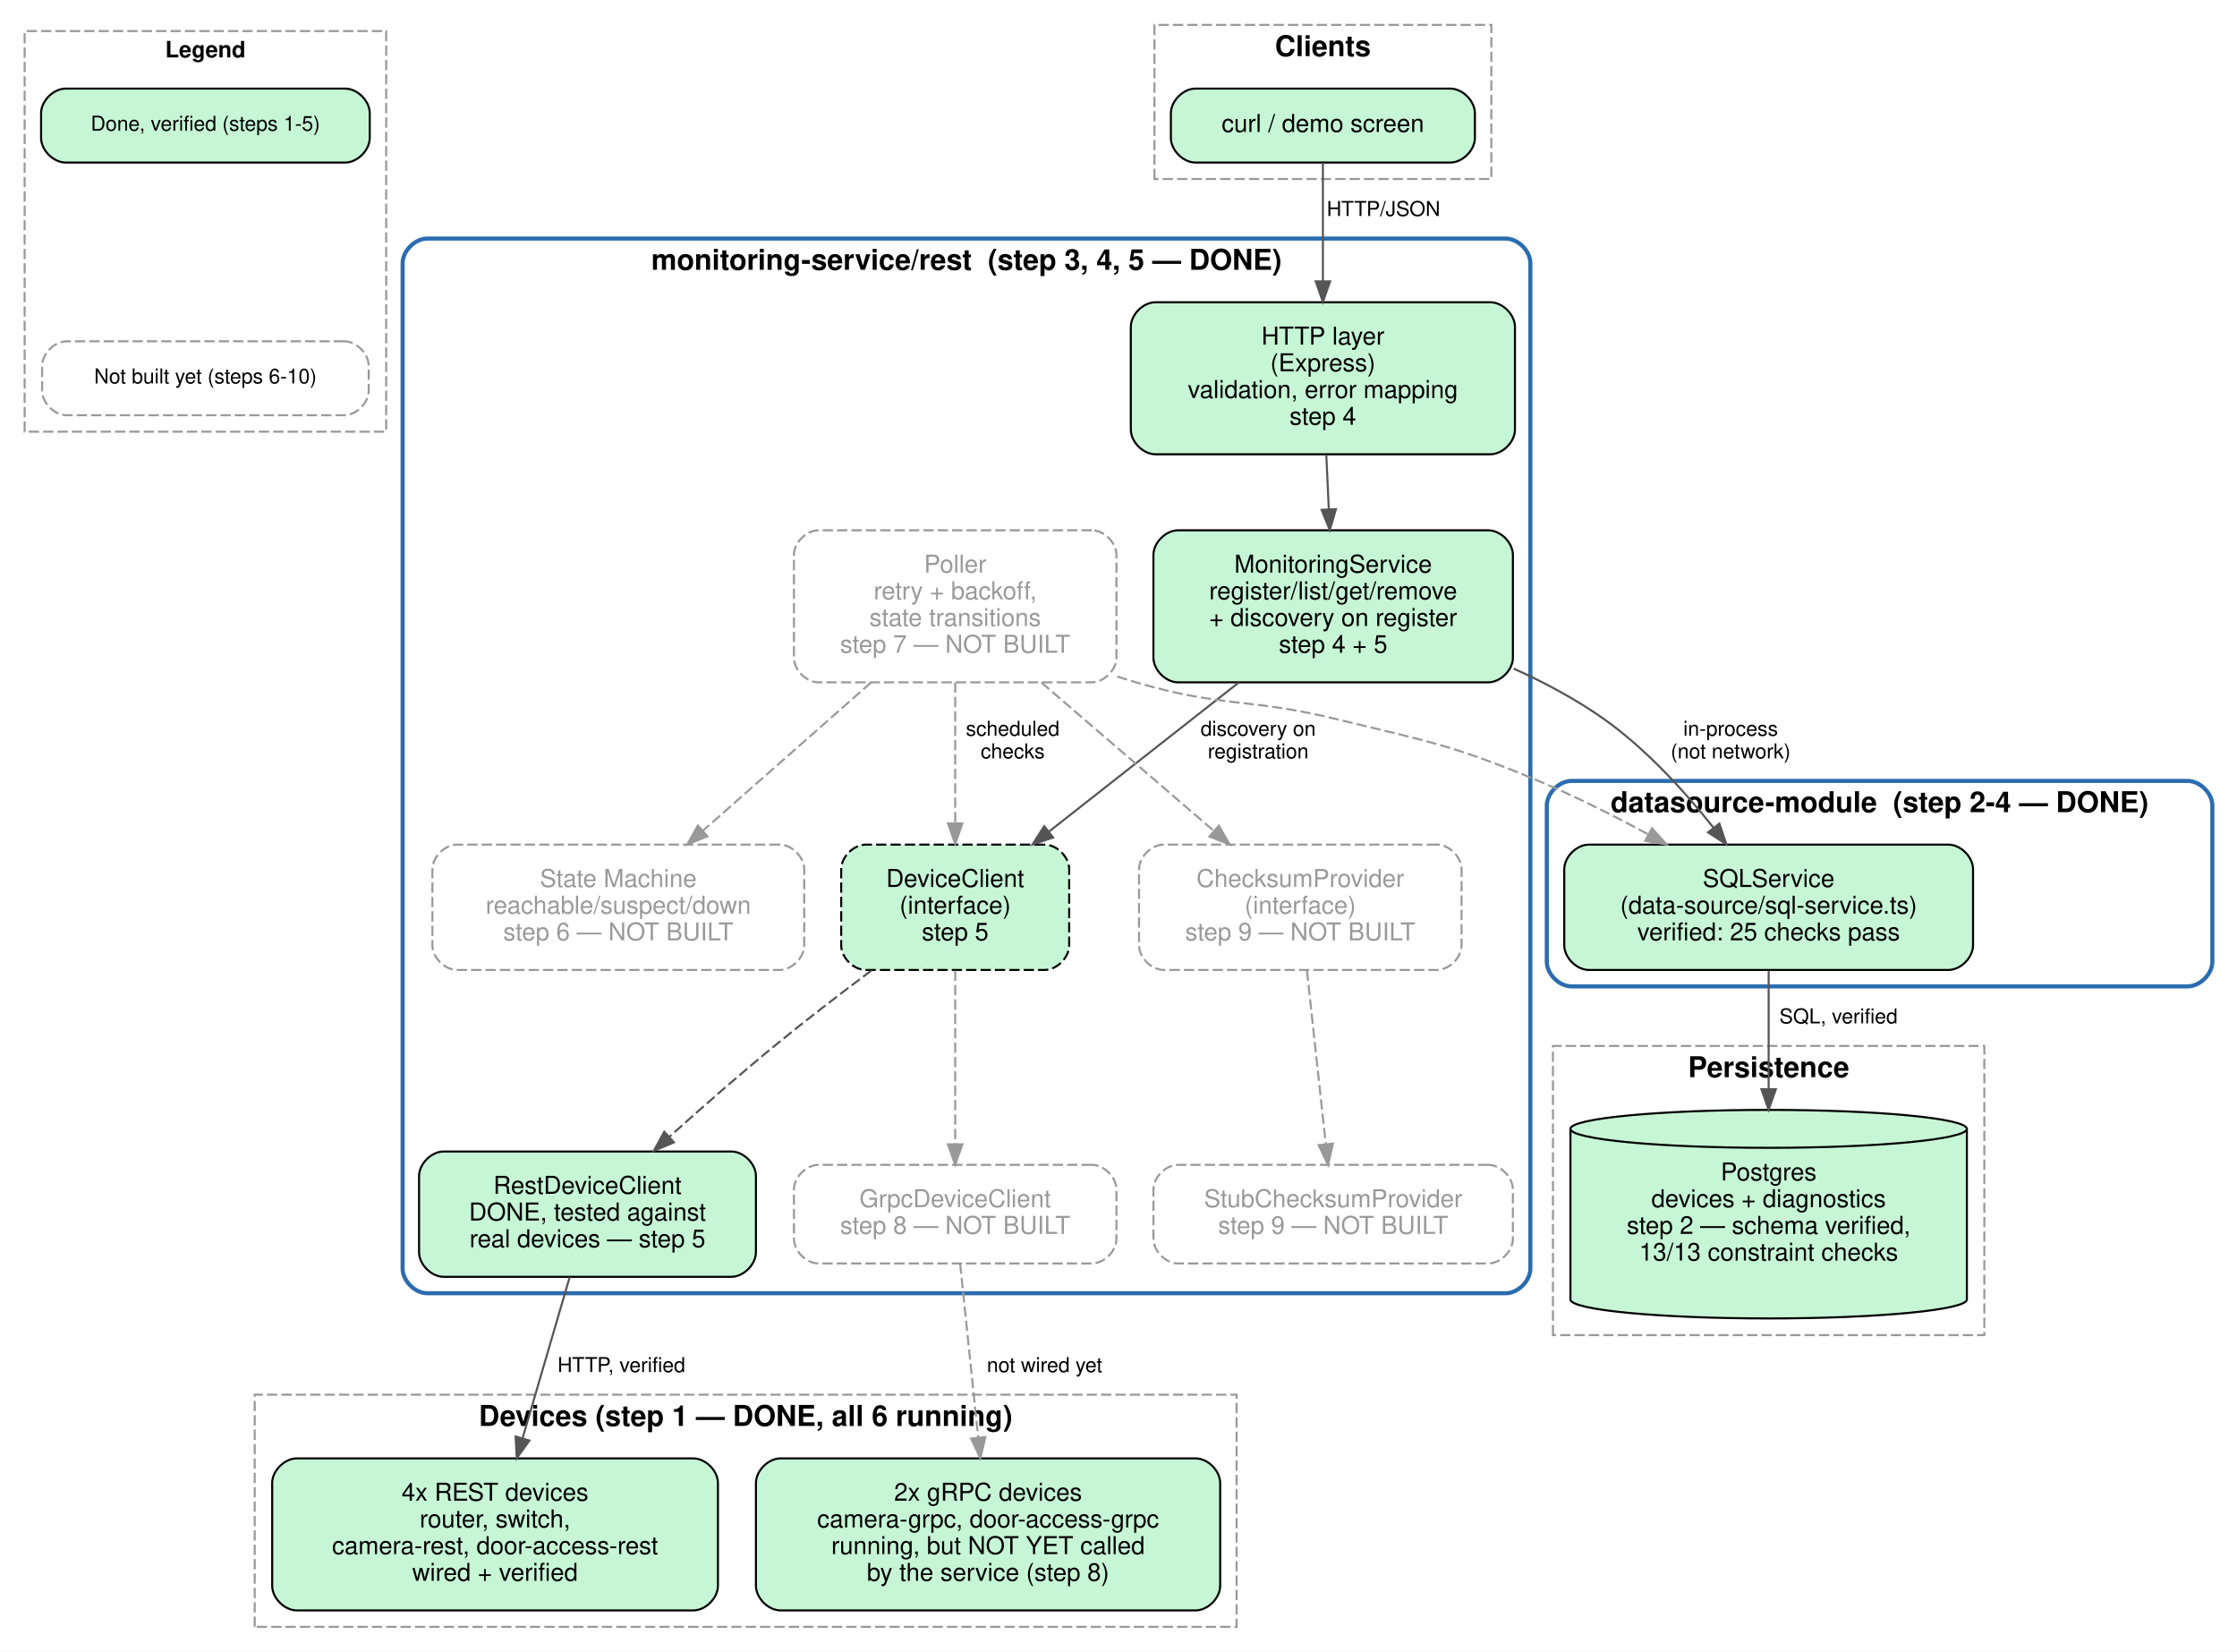
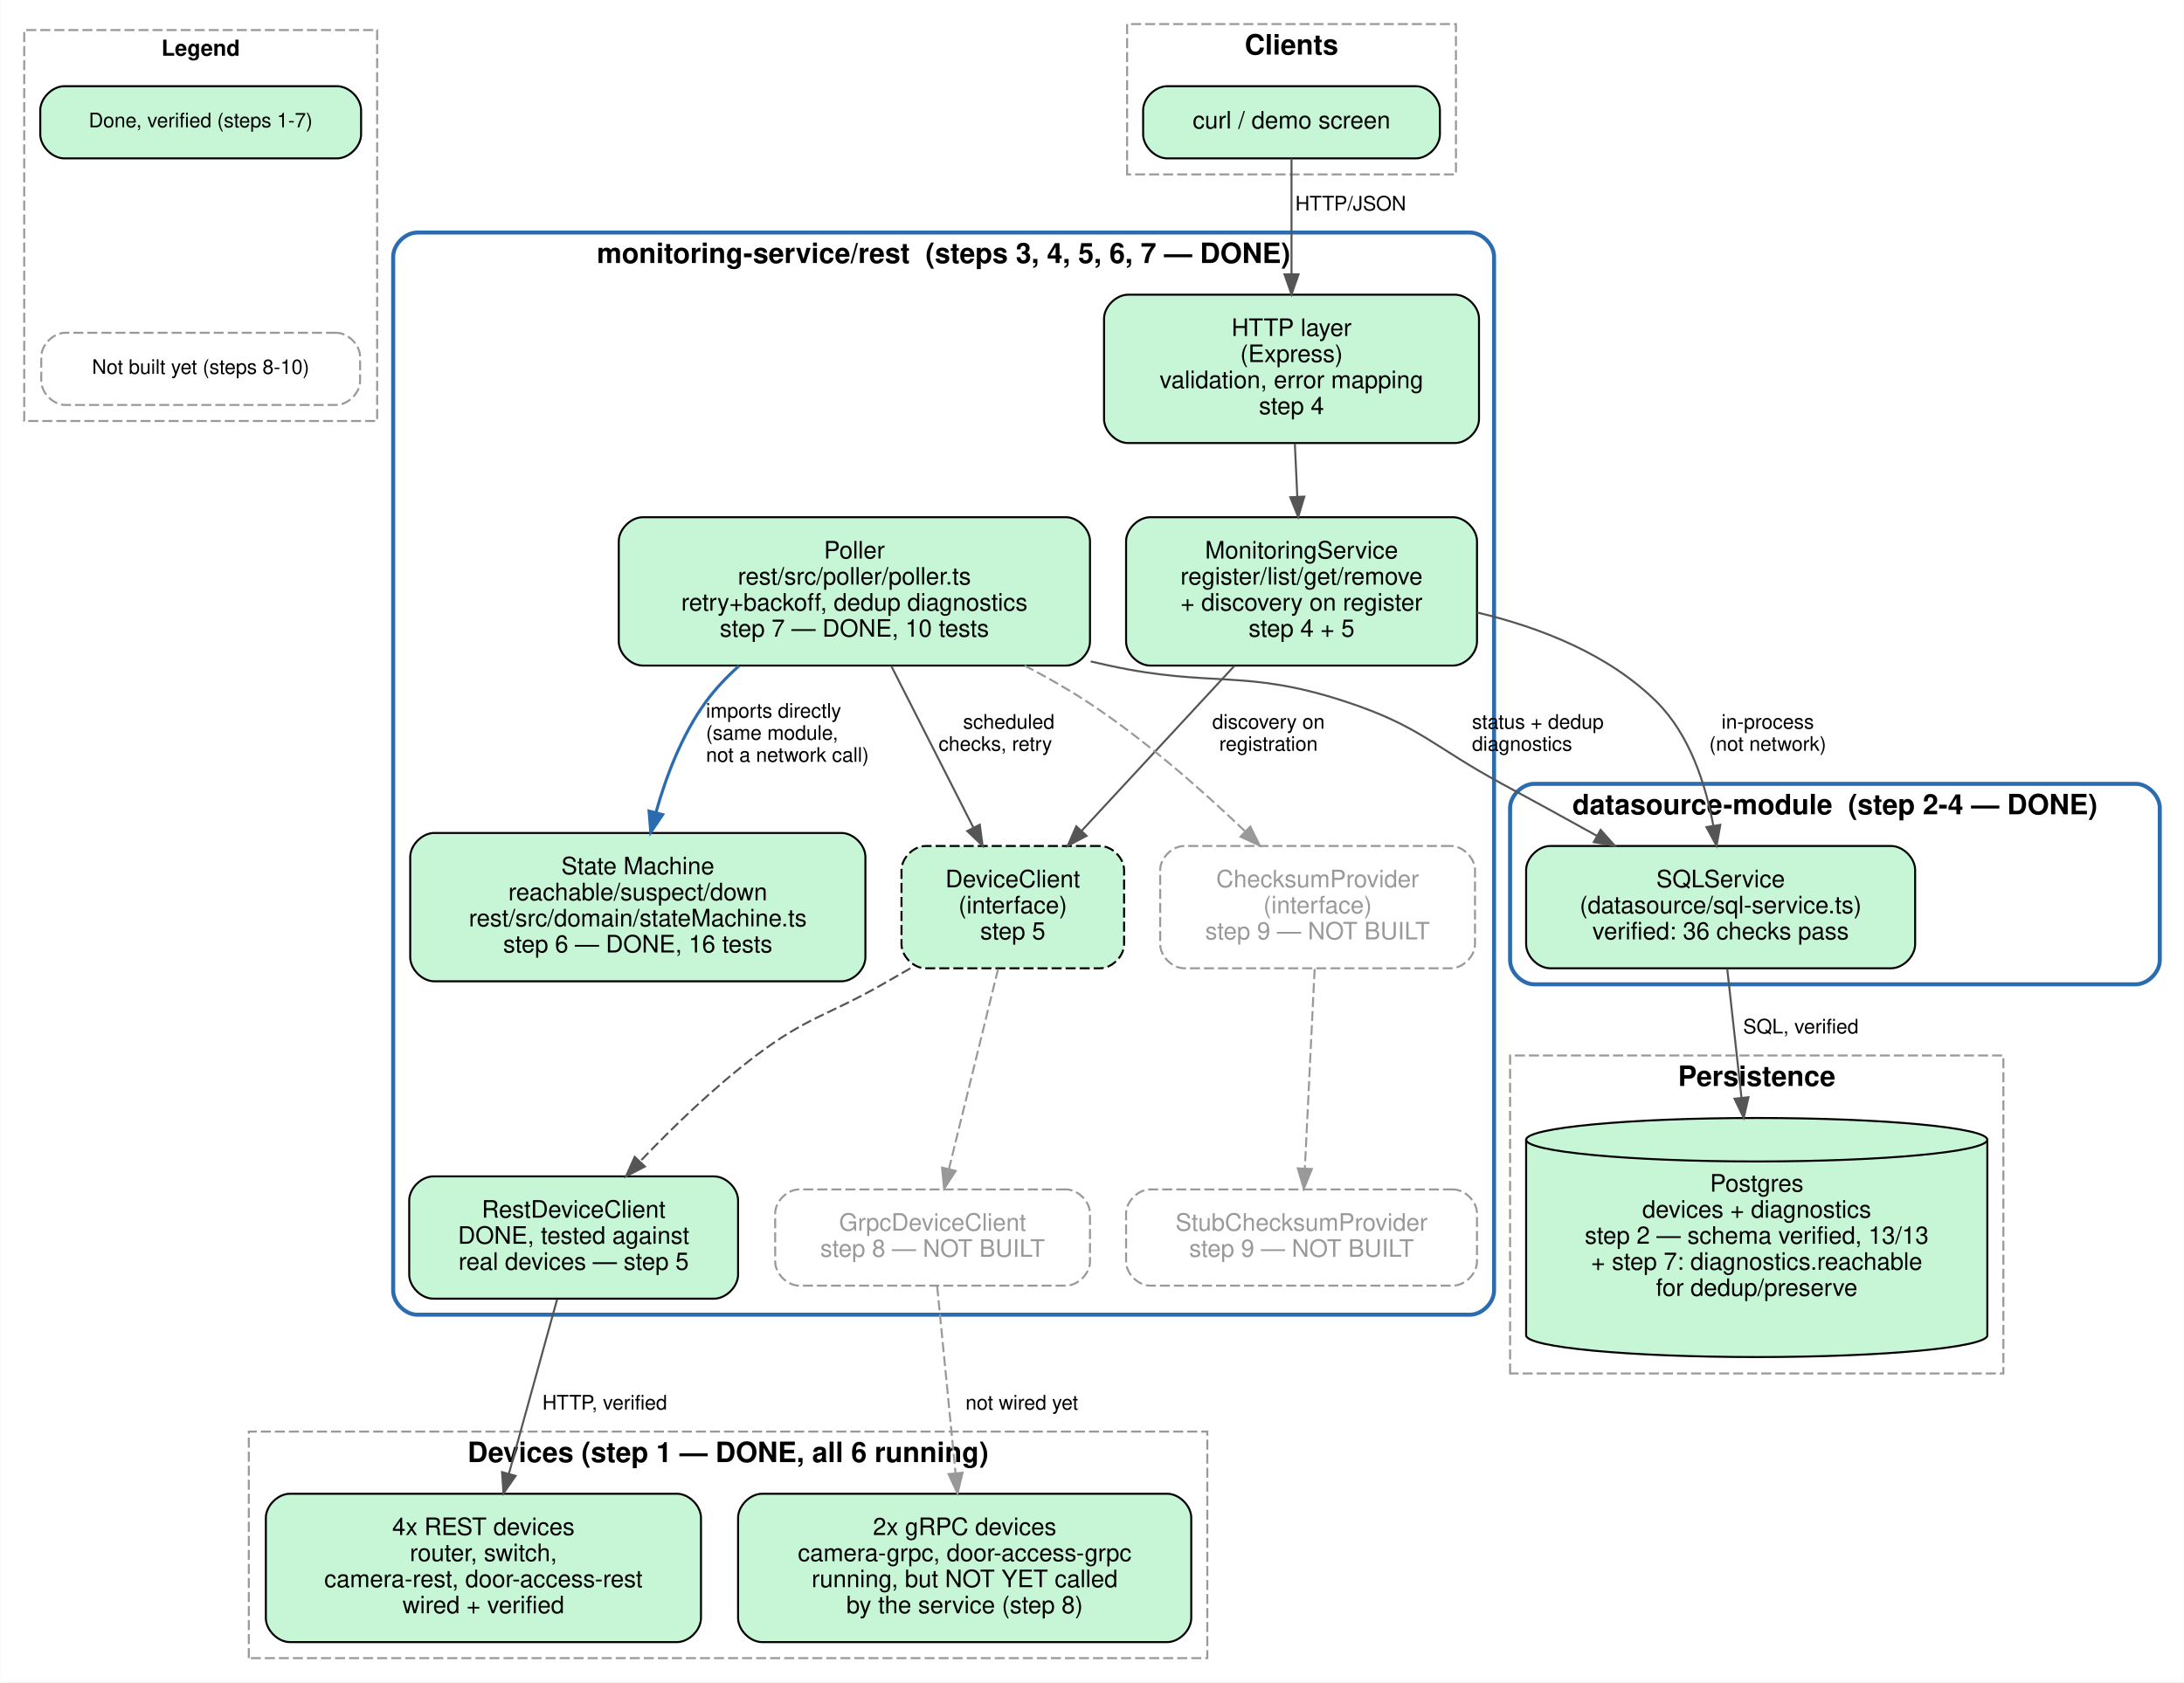
- <svg xmlns="http://www.w3.org/2000/svg" width="1089pt" height="804pt" viewBox="0.00 0.00 1089.00 803.75">
-   <g id="graph0" class="graph" transform="scale(1 1) rotate(0) translate(4 799.75)">
-     <polygon fill="white" stroke="transparent" points="-4,4 -4,-799.75 1085,-799.75 1085,4 -4,4" />
+ <svg xmlns="http://www.w3.org/2000/svg" width="1089pt" height="839pt" viewBox="0.00 0.00 1089.00 839.12">
+   <g id="graph0" class="graph" transform="scale(1 1) rotate(0) translate(4 835.12)">
+     <polygon fill="white" stroke="transparent" points="-4,4 -4,-835.12 1085,-835.12 1085,4 -4,4" />
    <g id="clust1" class="cluster">
-       <polygon fill="white" stroke="#999999" stroke-dasharray="5,2" points="8,-589.75 8,-784.75 184,-784.75 184,-589.75 8,-589.75" />
-       <text text-anchor="middle" x="96" y="-771.95" font-family="Helvetica,sans-Serif" font-weight="bold" font-size="11.00">Legend</text>
+       <polygon fill="white" stroke="#999999" stroke-dasharray="5,2" points="8,-625.12 8,-820.12 184,-820.12 184,-625.12 8,-625.12" />
+       <text text-anchor="middle" x="96" y="-807.33" font-family="Helvetica,sans-Serif" font-weight="bold" font-size="11.00">Legend</text>
    </g>
    <g id="clust2" class="cluster">
-       <polygon fill="white" stroke="#999999" stroke-dasharray="5,2" points="558,-712.75 558,-787.75 722,-787.75 722,-712.75 558,-712.75" />
-       <text text-anchor="middle" x="640" y="-772.55" font-family="Helvetica,sans-Serif" font-weight="bold" font-size="14.00">Clients</text>
+       <polygon fill="white" stroke="#999999" stroke-dasharray="5,2" points="558,-748.12 558,-823.12 722,-823.12 722,-748.12 558,-748.12" />
+       <text text-anchor="middle" x="640" y="-807.92" font-family="Helvetica,sans-Serif" font-weight="bold" font-size="14.00">Clients</text>
    </g>
    <g id="clust3" class="cluster">
-       <path fill="white" stroke="#2b6cb0" stroke-width="2" d="M204,-170.38C204,-170.38 729,-170.38 729,-170.38 735,-170.38 741,-176.38 741,-182.38 741,-182.38 741,-671.75 741,-671.75 741,-677.75 735,-683.75 729,-683.75 729,-683.75 204,-683.75 204,-683.75 198,-683.75 192,-677.75 192,-671.75 192,-671.75 192,-182.38 192,-182.38 192,-176.38 198,-170.38 204,-170.38" />
-       <text text-anchor="middle" x="466.5" y="-668.55" font-family="Helvetica,sans-Serif" font-weight="bold" font-size="14.00">monitoring-service/rest  (step 3, 4, 5 — DONE)</text>
+       <path fill="white" stroke="#2b6cb0" stroke-width="2" d="M204,-179.31C204,-179.31 729,-179.31 729,-179.31 735,-179.31 741,-185.31 741,-191.31 741,-191.31 741,-707.12 741,-707.12 741,-713.12 735,-719.12 729,-719.12 729,-719.12 204,-719.12 204,-719.12 198,-719.12 192,-713.12 192,-707.12 192,-707.12 192,-191.31 192,-191.31 192,-185.31 198,-179.31 204,-179.31" />
+       <text text-anchor="middle" x="466.5" y="-703.92" font-family="Helvetica,sans-Serif" font-weight="bold" font-size="14.00">monitoring-service/rest  (steps 3, 4, 5, 6, 7 — DONE)</text>
    </g>
    <g id="clust4" class="cluster">
-       <path fill="white" stroke="#2b6cb0" stroke-width="2" d="M761,-319.75C761,-319.75 1061,-319.75 1061,-319.75 1067,-319.75 1073,-325.75 1073,-331.75 1073,-331.75 1073,-407.75 1073,-407.75 1073,-413.75 1067,-419.75 1061,-419.75 1061,-419.75 761,-419.75 761,-419.75 755,-419.75 749,-413.75 749,-407.75 749,-407.75 749,-331.75 749,-331.75 749,-325.75 755,-319.75 761,-319.75" />
-       <text text-anchor="middle" x="911" y="-404.55" font-family="Helvetica,sans-Serif" font-weight="bold" font-size="14.00">datasource-module  (step 2-4 — DONE)</text>
+       <path fill="white" stroke="#2b6cb0" stroke-width="2" d="M761,-344.12C761,-344.12 1061,-344.12 1061,-344.12 1067,-344.12 1073,-350.12 1073,-356.12 1073,-356.12 1073,-432.12 1073,-432.12 1073,-438.12 1067,-444.12 1061,-444.12 1061,-444.12 761,-444.12 761,-444.12 755,-444.12 749,-438.12 749,-432.12 749,-432.12 749,-356.12 749,-356.12 749,-350.12 755,-344.12 761,-344.12" />
+       <text text-anchor="middle" x="911" y="-428.93" font-family="Helvetica,sans-Serif" font-weight="bold" font-size="14.00">datasource-module  (step 2-4 — DONE)</text>
    </g>
    <g id="clust5" class="cluster">
-       <polygon fill="white" stroke="#999999" stroke-dasharray="5,2" points="752,-150 752,-290.75 962,-290.75 962,-150 752,-150" />
-       <text text-anchor="middle" x="857" y="-275.55" font-family="Helvetica,sans-Serif" font-weight="bold" font-size="14.00">Persistence</text>
+       <polygon fill="white" stroke="#999999" stroke-dasharray="5,2" points="749,-150 749,-308.62 995,-308.62 995,-150 749,-150" />
+       <text text-anchor="middle" x="872" y="-293.43" font-family="Helvetica,sans-Serif" font-weight="bold" font-size="14.00">Persistence</text>
    </g>
    <g id="clust6" class="cluster">
      <polygon fill="white" stroke="#999999" stroke-dasharray="5,2" points="120,-8 120,-121 598,-121 598,-8 120,-8" />
      <text text-anchor="middle" x="359" y="-105.8" font-family="Helvetica,sans-Serif" font-weight="bold" font-size="14.00">Devices (step 1 — DONE, all 6 running)</text>
    </g>
    <g id="node1" class="node">
-       <path fill="#c6f6d5" stroke="black" d="M164,-756.75C164,-756.75 28,-756.75 28,-756.75 22,-756.75 16,-750.75 16,-744.75 16,-744.75 16,-732.75 16,-732.75 16,-726.75 22,-720.75 28,-720.75 28,-720.75 164,-720.75 164,-720.75 170,-720.75 176,-726.75 176,-732.75 176,-732.75 176,-744.75 176,-744.75 176,-750.75 170,-756.75 164,-756.75" />
-       <text text-anchor="middle" x="96" y="-736.25" font-family="Helvetica,sans-Serif" font-size="10.00">Done, verified (steps 1-5)</text>
+       <path fill="#c6f6d5" stroke="black" d="M164,-792.12C164,-792.12 28,-792.12 28,-792.12 22,-792.12 16,-786.12 16,-780.12 16,-780.12 16,-768.12 16,-768.12 16,-762.12 22,-756.12 28,-756.12 28,-756.12 164,-756.12 164,-756.12 170,-756.12 176,-762.12 176,-768.12 176,-768.12 176,-780.12 176,-780.12 176,-786.12 170,-792.12 164,-792.12" />
+       <text text-anchor="middle" x="96" y="-771.62" font-family="Helvetica,sans-Serif" font-size="10.00">Done, verified (steps 1-7)</text>
    </g>
    <g id="node2" class="node">
-       <path fill="white" stroke="#999999" stroke-dasharray="5,2" d="M163.5,-633.75C163.5,-633.75 28.5,-633.75 28.5,-633.75 22.5,-633.75 16.5,-627.75 16.5,-621.75 16.5,-621.75 16.5,-609.75 16.5,-609.75 16.5,-603.75 22.5,-597.75 28.5,-597.75 28.5,-597.75 163.5,-597.75 163.5,-597.75 169.5,-597.75 175.5,-603.75 175.5,-609.75 175.5,-609.75 175.5,-621.75 175.5,-621.75 175.5,-627.75 169.5,-633.75 163.5,-633.75" />
-       <text text-anchor="middle" x="96" y="-613.25" font-family="Helvetica,sans-Serif" font-size="10.00">Not built yet (steps 6-10)</text>
+       <path fill="white" stroke="#999999" stroke-dasharray="5,2" d="M163.5,-669.12C163.5,-669.12 28.5,-669.12 28.5,-669.12 22.5,-669.12 16.5,-663.12 16.5,-657.12 16.5,-657.12 16.5,-645.12 16.5,-645.12 16.5,-639.12 22.5,-633.12 28.5,-633.12 28.5,-633.12 163.5,-633.12 163.5,-633.12 169.5,-633.12 175.5,-639.12 175.5,-645.12 175.5,-645.12 175.5,-657.12 175.5,-657.12 175.5,-663.12 169.5,-669.12 163.5,-669.12" />
+       <text text-anchor="middle" x="96" y="-648.62" font-family="Helvetica,sans-Serif" font-size="10.00">Not built yet (steps 8-10)</text>
    </g>
    <g id="node3" class="node">
-       <path fill="#c6f6d5" stroke="black" d="M702,-756.75C702,-756.75 578,-756.75 578,-756.75 572,-756.75 566,-750.75 566,-744.75 566,-744.75 566,-732.75 566,-732.75 566,-726.75 572,-720.75 578,-720.75 578,-720.75 702,-720.75 702,-720.75 708,-720.75 714,-726.75 714,-732.75 714,-732.75 714,-744.75 714,-744.75 714,-750.75 708,-756.75 702,-756.75" />
-       <text text-anchor="middle" x="640" y="-735.65" font-family="Helvetica,sans-Serif" font-size="12.00">curl / demo screen</text>
+       <path fill="#c6f6d5" stroke="black" d="M702,-792.12C702,-792.12 578,-792.12 578,-792.12 572,-792.12 566,-786.12 566,-780.12 566,-780.12 566,-768.12 566,-768.12 566,-762.12 572,-756.12 578,-756.12 578,-756.12 702,-756.12 702,-756.12 708,-756.12 714,-762.12 714,-768.12 714,-768.12 714,-780.12 714,-780.12 714,-786.12 708,-792.12 702,-792.12" />
+       <text text-anchor="middle" x="640" y="-771.02" font-family="Helvetica,sans-Serif" font-size="12.00">curl / demo screen</text>
    </g>
    <g id="node4" class="node">
-       <path fill="#c6f6d5" stroke="black" d="M721.5,-652.75C721.5,-652.75 558.5,-652.75 558.5,-652.75 552.5,-652.75 546.5,-646.75 546.5,-640.75 546.5,-640.75 546.5,-590.75 546.5,-590.75 546.5,-584.75 552.5,-578.75 558.5,-578.75 558.5,-578.75 721.5,-578.75 721.5,-578.75 727.5,-578.75 733.5,-584.75 733.5,-590.75 733.5,-590.75 733.5,-640.75 733.5,-640.75 733.5,-646.75 727.5,-652.75 721.5,-652.75" />
-       <text text-anchor="middle" x="640" y="-632.15" font-family="Helvetica,sans-Serif" font-size="12.00">HTTP layer</text>
-       <text text-anchor="middle" x="640" y="-619.15" font-family="Helvetica,sans-Serif" font-size="12.00">(Express)</text>
-       <text text-anchor="middle" x="640" y="-606.15" font-family="Helvetica,sans-Serif" font-size="12.00">validation, error mapping</text>
-       <text text-anchor="middle" x="640" y="-593.15" font-family="Helvetica,sans-Serif" font-size="12.00">step 4</text>
+       <path fill="#c6f6d5" stroke="black" d="M721.5,-688.12C721.5,-688.12 558.5,-688.12 558.5,-688.12 552.5,-688.12 546.5,-682.12 546.5,-676.12 546.5,-676.12 546.5,-626.12 546.5,-626.12 546.5,-620.12 552.5,-614.12 558.5,-614.12 558.5,-614.12 721.5,-614.12 721.5,-614.12 727.5,-614.12 733.5,-620.12 733.5,-626.12 733.5,-626.12 733.5,-676.12 733.5,-676.12 733.5,-682.12 727.5,-688.12 721.5,-688.12" />
+       <text text-anchor="middle" x="640" y="-667.52" font-family="Helvetica,sans-Serif" font-size="12.00">HTTP layer</text>
+       <text text-anchor="middle" x="640" y="-654.52" font-family="Helvetica,sans-Serif" font-size="12.00">(Express)</text>
+       <text text-anchor="middle" x="640" y="-641.52" font-family="Helvetica,sans-Serif" font-size="12.00">validation, error mapping</text>
+       <text text-anchor="middle" x="640" y="-628.52" font-family="Helvetica,sans-Serif" font-size="12.00">step 4</text>
    </g>
    <g id="edge2" class="edge">
-       <path fill="none" stroke="#555555" d="M640,-720.67C640,-705.68 640,-683.17 640,-662.93" />
-       <polygon fill="#555555" stroke="#555555" points="643.5,-662.91 640,-652.91 636.5,-662.91 643.5,-662.91" />
-       <text text-anchor="middle" x="669.5" y="-694.75" font-family="Helvetica,sans-Serif" font-size="10.00">  HTTP/JSON</text>
+       <path fill="none" stroke="#555555" d="M640,-756.05C640,-741.05 640,-718.55 640,-698.31" />
+       <polygon fill="#555555" stroke="#555555" points="643.5,-698.29 640,-688.29 636.5,-698.29 643.5,-698.29" />
+       <text text-anchor="middle" x="669.5" y="-730.12" font-family="Helvetica,sans-Serif" font-size="10.00">  HTTP/JSON</text>
    </g>
    <g id="node5" class="node">
-       <path fill="#c6f6d5" stroke="black" d="M720.5,-541.75C720.5,-541.75 569.5,-541.75 569.5,-541.75 563.5,-541.75 557.5,-535.75 557.5,-529.75 557.5,-529.75 557.5,-479.75 557.5,-479.75 557.5,-473.75 563.5,-467.75 569.5,-467.75 569.5,-467.75 720.5,-467.75 720.5,-467.75 726.5,-467.75 732.5,-473.75 732.5,-479.75 732.5,-479.75 732.5,-529.75 732.5,-529.75 732.5,-535.75 726.5,-541.75 720.5,-541.75" />
-       <text text-anchor="middle" x="645" y="-521.15" font-family="Helvetica,sans-Serif" font-size="12.00">MonitoringService</text>
-       <text text-anchor="middle" x="645" y="-508.15" font-family="Helvetica,sans-Serif" font-size="12.00">register/list/get/remove</text>
-       <text text-anchor="middle" x="645" y="-495.15" font-family="Helvetica,sans-Serif" font-size="12.00">+ discovery on register</text>
-       <text text-anchor="middle" x="645" y="-482.15" font-family="Helvetica,sans-Serif" font-size="12.00">step 4 + 5</text>
+       <path fill="#c6f6d5" stroke="black" d="M720.5,-577.12C720.5,-577.12 569.5,-577.12 569.5,-577.12 563.5,-577.12 557.5,-571.12 557.5,-565.12 557.5,-565.12 557.5,-515.12 557.5,-515.12 557.5,-509.12 563.5,-503.12 569.5,-503.12 569.5,-503.12 720.5,-503.12 720.5,-503.12 726.5,-503.12 732.5,-509.12 732.5,-515.12 732.5,-515.12 732.5,-565.12 732.5,-565.12 732.5,-571.12 726.5,-577.12 720.5,-577.12" />
+       <text text-anchor="middle" x="645" y="-556.52" font-family="Helvetica,sans-Serif" font-size="12.00">MonitoringService</text>
+       <text text-anchor="middle" x="645" y="-543.52" font-family="Helvetica,sans-Serif" font-size="12.00">register/list/get/remove</text>
+       <text text-anchor="middle" x="645" y="-530.52" font-family="Helvetica,sans-Serif" font-size="12.00">+ discovery on register</text>
+       <text text-anchor="middle" x="645" y="-517.52" font-family="Helvetica,sans-Serif" font-size="12.00">step 4 + 5</text>
    </g>
    <g id="edge3" class="edge">
-       <path fill="none" stroke="#555555" d="M641.66,-578.45C642.05,-570 642.47,-560.88 642.88,-552.05" />
-       <polygon fill="#555555" stroke="#555555" points="646.38,-552.04 643.34,-541.89 639.39,-551.72 646.38,-552.04" />
+       <path fill="none" stroke="#555555" d="M641.66,-613.83C642.05,-605.37 642.47,-596.25 642.88,-587.43" />
+       <polygon fill="#555555" stroke="#555555" points="646.38,-587.41 643.34,-577.26 639.39,-587.09 646.38,-587.41" />
    </g>
    <g id="node8" class="node">
-       <path fill="#c6f6d5" stroke="black" stroke-dasharray="5,2" d="M504.5,-388.75C504.5,-388.75 417.5,-388.75 417.5,-388.75 411.5,-388.75 405.5,-382.75 405.5,-376.75 405.5,-376.75 405.5,-339.75 405.5,-339.75 405.5,-333.75 411.5,-327.75 417.5,-327.75 417.5,-327.75 504.5,-327.75 504.5,-327.75 510.5,-327.75 516.5,-333.75 516.5,-339.75 516.5,-339.75 516.5,-376.75 516.5,-376.75 516.5,-382.75 510.5,-388.75 504.5,-388.75" />
-       <text text-anchor="middle" x="461" y="-368.15" font-family="Helvetica,sans-Serif" font-size="12.00">DeviceClient</text>
-       <text text-anchor="middle" x="461" y="-355.15" font-family="Helvetica,sans-Serif" font-size="12.00">(interface)</text>
-       <text text-anchor="middle" x="461" y="-342.15" font-family="Helvetica,sans-Serif" font-size="12.00">step 5</text>
+       <path fill="#c6f6d5" stroke="black" stroke-dasharray="5,2" d="M544.5,-413.12C544.5,-413.12 457.5,-413.12 457.5,-413.12 451.5,-413.12 445.5,-407.12 445.5,-401.12 445.5,-401.12 445.5,-364.12 445.5,-364.12 445.5,-358.12 451.5,-352.12 457.5,-352.12 457.5,-352.12 544.5,-352.12 544.5,-352.12 550.5,-352.12 556.5,-358.12 556.5,-364.12 556.5,-364.12 556.5,-401.12 556.5,-401.12 556.5,-407.12 550.5,-413.12 544.5,-413.12" />
+       <text text-anchor="middle" x="501" y="-392.52" font-family="Helvetica,sans-Serif" font-size="12.00">DeviceClient</text>
+       <text text-anchor="middle" x="501" y="-379.52" font-family="Helvetica,sans-Serif" font-size="12.00">(interface)</text>
+       <text text-anchor="middle" x="501" y="-366.52" font-family="Helvetica,sans-Serif" font-size="12.00">step 5</text>
    </g>
    <g id="edge5" class="edge">
-       <path fill="none" stroke="#555555" d="M599.04,-467.66C570.85,-445.52 534.89,-417.28 506.74,-395.17" />
-       <polygon fill="#555555" stroke="#555555" points="508.67,-392.23 498.64,-388.81 504.34,-397.74 508.67,-392.23" />
-       <text text-anchor="middle" x="608.5" y="-441.75" font-family="Helvetica,sans-Serif" font-size="10.00">  discovery on</text>
-       <text text-anchor="middle" x="608.5" y="-430.75" font-family="Helvetica,sans-Serif" font-size="10.00">  registration</text>
+       <path fill="none" stroke="#555555" d="M611.6,-503.06C588.71,-478.34 558.43,-445.64 535.34,-420.71" />
+       <polygon fill="#555555" stroke="#555555" points="537.79,-418.2 528.42,-413.24 532.65,-422.95 537.79,-418.2" />
+       <text text-anchor="middle" x="628.5" y="-471.62" font-family="Helvetica,sans-Serif" font-size="10.00">  discovery on</text>
+       <text text-anchor="middle" x="628.5" y="-460.62" font-family="Helvetica,sans-Serif" font-size="10.00">  registration</text>
    </g>
    <g id="node13" class="node">
-       <path fill="#c6f6d5" stroke="black" d="M944.5,-388.75C944.5,-388.75 769.5,-388.75 769.5,-388.75 763.5,-388.75 757.5,-382.75 757.5,-376.75 757.5,-376.75 757.5,-339.75 757.5,-339.75 757.5,-333.75 763.5,-327.75 769.5,-327.75 769.5,-327.75 944.5,-327.75 944.5,-327.75 950.5,-327.75 956.5,-333.75 956.5,-339.75 956.5,-339.75 956.5,-376.75 956.5,-376.75 956.5,-382.75 950.5,-388.75 944.5,-388.75" />
-       <text text-anchor="middle" x="857" y="-368.15" font-family="Helvetica,sans-Serif" font-size="12.00">SQLService</text>
-       <text text-anchor="middle" x="857" y="-355.15" font-family="Helvetica,sans-Serif" font-size="12.00">(data-source/sql-service.ts)</text>
-       <text text-anchor="middle" x="857" y="-342.15" font-family="Helvetica,sans-Serif" font-size="12.00">verified: 25 checks pass</text>
+       <path fill="#c6f6d5" stroke="black" d="M939,-413.12C939,-413.12 769,-413.12 769,-413.12 763,-413.12 757,-407.12 757,-401.12 757,-401.12 757,-364.12 757,-364.12 757,-358.12 763,-352.12 769,-352.12 769,-352.12 939,-352.12 939,-352.12 945,-352.12 951,-358.12 951,-364.12 951,-364.12 951,-401.12 951,-401.12 951,-407.12 945,-413.12 939,-413.12" />
+       <text text-anchor="middle" x="854" y="-392.52" font-family="Helvetica,sans-Serif" font-size="12.00">SQLService</text>
+       <text text-anchor="middle" x="854" y="-379.52" font-family="Helvetica,sans-Serif" font-size="12.00">(datasource/sql-service.ts)</text>
+       <text text-anchor="middle" x="854" y="-366.52" font-family="Helvetica,sans-Serif" font-size="12.00">verified: 36 checks pass</text>
    </g>
    <g id="edge4" class="edge">
-       <path fill="none" stroke="#555555" d="M732.84,-474.46C748.22,-467.51 763.58,-459.28 777,-449.75 797.31,-435.32 816,-414.8 830.2,-396.94" />
-       <polygon fill="#555555" stroke="#555555" points="833.03,-399 836.39,-388.95 827.5,-394.71 833.03,-399" />
-       <text text-anchor="middle" x="838.5" y="-441.75" font-family="Helvetica,sans-Serif" font-size="10.00">  in-process</text>
-       <text text-anchor="middle" x="838.5" y="-430.75" font-family="Helvetica,sans-Serif" font-size="10.00">  (not network)</text>
+       <path fill="none" stroke="#555555" d="M732.54,-529.6C764.28,-522.09 798.15,-508.75 822,-485.12 838.47,-468.81 846.48,-444.11 850.37,-423.15" />
+       <polygon fill="#555555" stroke="#555555" points="853.83,-423.65 851.97,-413.22 846.92,-422.54 853.83,-423.65" />
+       <text text-anchor="middle" x="877.5" y="-471.62" font-family="Helvetica,sans-Serif" font-size="10.00">  in-process</text>
+       <text text-anchor="middle" x="877.5" y="-460.62" font-family="Helvetica,sans-Serif" font-size="10.00">  (not network)</text>
    </g>
    <g id="node6" class="node">
-       <path fill="white" stroke="#999999" stroke-dasharray="5,2" d="M527.5,-541.75C527.5,-541.75 394.5,-541.75 394.5,-541.75 388.5,-541.75 382.5,-535.75 382.5,-529.75 382.5,-529.75 382.5,-479.75 382.5,-479.75 382.5,-473.75 388.5,-467.75 394.5,-467.75 394.5,-467.75 527.5,-467.75 527.5,-467.75 533.5,-467.75 539.5,-473.75 539.5,-479.75 539.5,-479.75 539.5,-529.75 539.5,-529.75 539.5,-535.75 533.5,-541.75 527.5,-541.75" />
-       <text text-anchor="middle" x="461" y="-521.15" font-family="Helvetica,sans-Serif" font-size="12.00" fill="#999999">Poller</text>
-       <text text-anchor="middle" x="461" y="-508.15" font-family="Helvetica,sans-Serif" font-size="12.00" fill="#999999">retry + backoff,</text>
-       <text text-anchor="middle" x="461" y="-495.15" font-family="Helvetica,sans-Serif" font-size="12.00" fill="#999999">state transitions</text>
-       <text text-anchor="middle" x="461" y="-482.15" font-family="Helvetica,sans-Serif" font-size="12.00" fill="#999999">step 7 — NOT BUILT</text>
+       <path fill="#c6f6d5" stroke="black" d="M527.5,-577.12C527.5,-577.12 316.5,-577.12 316.5,-577.12 310.5,-577.12 304.5,-571.12 304.5,-565.12 304.5,-565.12 304.5,-515.12 304.5,-515.12 304.5,-509.12 310.5,-503.12 316.5,-503.12 316.5,-503.12 527.5,-503.12 527.5,-503.12 533.5,-503.12 539.5,-509.12 539.5,-515.12 539.5,-515.12 539.5,-565.12 539.5,-565.12 539.5,-571.12 533.5,-577.12 527.5,-577.12" />
+       <text text-anchor="middle" x="422" y="-556.52" font-family="Helvetica,sans-Serif" font-size="12.00">Poller</text>
+       <text text-anchor="middle" x="422" y="-543.52" font-family="Helvetica,sans-Serif" font-size="12.00">rest/src/poller/poller.ts</text>
+       <text text-anchor="middle" x="422" y="-530.52" font-family="Helvetica,sans-Serif" font-size="12.00">retry+backoff, dedup diagnostics</text>
+       <text text-anchor="middle" x="422" y="-517.52" font-family="Helvetica,sans-Serif" font-size="12.00">step 7 — DONE, 10 tests</text>
    </g>
    <g id="node7" class="node">
-       <path fill="white" stroke="#999999" stroke-dasharray="5,2" d="M375.5,-388.75C375.5,-388.75 218.5,-388.75 218.5,-388.75 212.5,-388.75 206.5,-382.75 206.5,-376.75 206.5,-376.75 206.5,-339.75 206.5,-339.75 206.5,-333.75 212.5,-327.75 218.5,-327.75 218.5,-327.75 375.5,-327.75 375.5,-327.75 381.5,-327.75 387.5,-333.75 387.5,-339.75 387.5,-339.75 387.5,-376.75 387.5,-376.75 387.5,-382.75 381.5,-388.75 375.5,-388.75" />
-       <text text-anchor="middle" x="297" y="-368.15" font-family="Helvetica,sans-Serif" font-size="12.00" fill="#999999">State Machine</text>
-       <text text-anchor="middle" x="297" y="-355.15" font-family="Helvetica,sans-Serif" font-size="12.00" fill="#999999">reachable/suspect/down</text>
-       <text text-anchor="middle" x="297" y="-342.15" font-family="Helvetica,sans-Serif" font-size="12.00" fill="#999999">step 6 — NOT BUILT</text>
+       <path fill="#c6f6d5" stroke="black" d="M415.5,-419.62C415.5,-419.62 212.5,-419.62 212.5,-419.62 206.5,-419.62 200.5,-413.62 200.5,-407.62 200.5,-407.62 200.5,-357.62 200.5,-357.62 200.5,-351.62 206.5,-345.62 212.5,-345.62 212.5,-345.62 415.5,-345.62 415.5,-345.62 421.5,-345.62 427.5,-351.62 427.5,-357.62 427.5,-357.62 427.5,-407.62 427.5,-407.62 427.5,-413.62 421.5,-419.62 415.5,-419.62" />
+       <text text-anchor="middle" x="314" y="-399.02" font-family="Helvetica,sans-Serif" font-size="12.00">State Machine</text>
+       <text text-anchor="middle" x="314" y="-386.02" font-family="Helvetica,sans-Serif" font-size="12.00">reachable/suspect/down</text>
+       <text text-anchor="middle" x="314" y="-373.02" font-family="Helvetica,sans-Serif" font-size="12.00">rest/src/domain/stateMachine.ts</text>
+       <text text-anchor="middle" x="314" y="-360.02" font-family="Helvetica,sans-Serif" font-size="12.00">step 6 — DONE, 16 tests</text>
    </g>
    <g id="edge8" class="edge">
-       <path fill="none" stroke="#999999" stroke-dasharray="5,2" d="M420.04,-467.66C395.02,-445.61 363.13,-417.52 338.09,-395.45" />
-       <polygon fill="#999999" stroke="#999999" points="340.37,-392.8 330.55,-388.81 335.74,-398.05 340.37,-392.8" />
+       <path fill="none" stroke="#2b6cb0" stroke-width="1.5" d="M364.49,-502.97C358.38,-497.51 352.7,-491.54 348,-485.12 336.09,-468.85 328.17,-448.14 322.99,-429.68" />
+       <polygon fill="#2b6cb0" stroke="#2b6cb0" stroke-width="1.5" points="326.38,-428.77 320.46,-419.98 319.6,-430.54 326.38,-428.77" />
+       <text text-anchor="start" x="348" y="-477.12" font-family="Helvetica,sans-Serif" font-size="10.00">  imports directly</text>
+       <text text-anchor="start" x="348" y="-466.12" font-family="Helvetica,sans-Serif" font-size="10.00">  (same module,</text>
+       <text text-anchor="start" x="348" y="-455.12" font-family="Helvetica,sans-Serif" font-size="10.00">  not a network call)</text>
    </g>
    <g id="edge7" class="edge">
-       <path fill="none" stroke="#999999" stroke-dasharray="5,2" d="M461,-467.66C461,-446.83 461,-420.59 461,-399.14" />
-       <polygon fill="#999999" stroke="#999999" points="464.5,-399.05 461,-389.05 457.5,-399.05 464.5,-399.05" />
-       <text text-anchor="middle" x="489" y="-441.75" font-family="Helvetica,sans-Serif" font-size="10.00">  scheduled</text>
-       <text text-anchor="middle" x="489" y="-430.75" font-family="Helvetica,sans-Serif" font-size="10.00">  checks</text>
+       <path fill="none" stroke="#555555" d="M440.32,-503.06C452.61,-478.87 468.78,-447.05 481.33,-422.33" />
+       <polygon fill="#555555" stroke="#555555" points="484.55,-423.74 485.95,-413.24 478.3,-420.57 484.55,-423.74" />
+       <text text-anchor="middle" x="499" y="-471.62" font-family="Helvetica,sans-Serif" font-size="10.00">  scheduled</text>
+       <text text-anchor="start" x="464" y="-460.62" font-family="Helvetica,sans-Serif" font-size="10.00">  checks, retry</text>
    </g>
    <g id="node9" class="node">
-       <path fill="white" stroke="#999999" stroke-dasharray="5,2" d="M695.5,-388.75C695.5,-388.75 562.5,-388.75 562.5,-388.75 556.5,-388.75 550.5,-382.75 550.5,-376.75 550.5,-376.75 550.5,-339.75 550.5,-339.75 550.5,-333.75 556.5,-327.75 562.5,-327.75 562.5,-327.75 695.5,-327.75 695.5,-327.75 701.5,-327.75 707.5,-333.75 707.5,-339.75 707.5,-339.75 707.5,-376.75 707.5,-376.75 707.5,-382.75 701.5,-388.75 695.5,-388.75" />
-       <text text-anchor="middle" x="629" y="-368.15" font-family="Helvetica,sans-Serif" font-size="12.00" fill="#999999">ChecksumProvider</text>
-       <text text-anchor="middle" x="629" y="-355.15" font-family="Helvetica,sans-Serif" font-size="12.00" fill="#999999">(interface)</text>
-       <text text-anchor="middle" x="629" y="-342.15" font-family="Helvetica,sans-Serif" font-size="12.00" fill="#999999">step 9 — NOT BUILT</text>
+       <path fill="white" stroke="#999999" stroke-dasharray="5,2" d="M719.5,-413.12C719.5,-413.12 586.5,-413.12 586.5,-413.12 580.5,-413.12 574.5,-407.12 574.5,-401.12 574.5,-401.12 574.5,-364.12 574.5,-364.12 574.5,-358.12 580.5,-352.12 586.5,-352.12 586.5,-352.12 719.5,-352.12 719.5,-352.12 725.5,-352.12 731.5,-358.12 731.5,-364.12 731.5,-364.12 731.5,-401.12 731.5,-401.12 731.5,-407.12 725.5,-413.12 719.5,-413.12" />
+       <text text-anchor="middle" x="653" y="-392.52" font-family="Helvetica,sans-Serif" font-size="12.00" fill="#999999">ChecksumProvider</text>
+       <text text-anchor="middle" x="653" y="-379.52" font-family="Helvetica,sans-Serif" font-size="12.00" fill="#999999">(interface)</text>
+       <text text-anchor="middle" x="653" y="-366.52" font-family="Helvetica,sans-Serif" font-size="12.00" fill="#999999">step 9 — NOT BUILT</text>
    </g>
    <g id="edge9" class="edge">
-       <path fill="none" stroke="#999999" stroke-dasharray="5,2" d="M502.96,-467.66C528.59,-445.61 561.26,-417.52 586.91,-395.45" />
-       <polygon fill="#999999" stroke="#999999" points="589.33,-397.99 594.63,-388.81 584.77,-392.68 589.33,-397.99" />
+       <path fill="none" stroke="#999999" stroke-dasharray="5,2" d="M506.87,-503.11C517.61,-497.55 528.24,-491.51 538,-485.12 566.5,-466.47 595.24,-441.12 616.85,-420.42" />
+       <polygon fill="#999999" stroke="#999999" points="619.44,-422.78 624.19,-413.31 614.57,-417.75 619.44,-422.78" />
    </g>
    <g id="edge6" class="edge">
-       <path fill="none" stroke="#999999" stroke-dasharray="5,2" d="M539.88,-470.58C542.94,-469.58 545.99,-468.63 549,-467.75 591.5,-455.3 603.98,-460.25 647,-449.75 691.25,-438.95 702.98,-437.33 745,-419.75 762.72,-412.34 781.31,-402.99 798.15,-393.87" />
-       <polygon fill="#999999" stroke="#999999" points="800.23,-396.72 807.31,-388.84 796.86,-390.58 800.23,-396.72" />
+       <path fill="none" stroke="#555555" d="M539.84,-505.18C542.92,-504.47 545.98,-503.78 549,-503.12 600.84,-491.87 616.6,-501.7 667,-485.12 704.2,-472.89 710.54,-462.74 745,-444.12 760.36,-435.83 776.86,-426.75 792.26,-418.21" />
+       <polygon fill="#555555" stroke="#555555" points="794.14,-421.17 801.19,-413.26 790.75,-415.05 794.14,-421.17" />
+       <text text-anchor="start" x="730" y="-471.62" font-family="Helvetica,sans-Serif" font-size="10.00">  status + dedup</text>
+       <text text-anchor="start" x="730" y="-460.62" font-family="Helvetica,sans-Serif" font-size="10.00">  diagnostics</text>
    </g>
    <g id="node10" class="node">
-       <path fill="#c6f6d5" stroke="black" d="M352,-239.38C352,-239.38 212,-239.38 212,-239.38 206,-239.38 200,-233.38 200,-227.38 200,-227.38 200,-190.38 200,-190.38 200,-184.38 206,-178.38 212,-178.38 212,-178.38 352,-178.38 352,-178.38 358,-178.38 364,-184.38 364,-190.38 364,-190.38 364,-227.38 364,-227.38 364,-233.38 358,-239.38 352,-239.38" />
-       <text text-anchor="middle" x="282" y="-218.78" font-family="Helvetica,sans-Serif" font-size="12.00">RestDeviceClient</text>
-       <text text-anchor="middle" x="282" y="-205.78" font-family="Helvetica,sans-Serif" font-size="12.00">DONE, tested against</text>
-       <text text-anchor="middle" x="282" y="-192.78" font-family="Helvetica,sans-Serif" font-size="12.00">real devices — step 5</text>
+       <path fill="#c6f6d5" stroke="black" d="M352,-248.31C352,-248.31 212,-248.31 212,-248.31 206,-248.31 200,-242.31 200,-236.31 200,-236.31 200,-199.31 200,-199.31 200,-193.31 206,-187.31 212,-187.31 212,-187.31 352,-187.31 352,-187.31 358,-187.31 364,-193.31 364,-199.31 364,-199.31 364,-236.31 364,-236.31 364,-242.31 358,-248.31 352,-248.31" />
+       <text text-anchor="middle" x="282" y="-227.71" font-family="Helvetica,sans-Serif" font-size="12.00">RestDeviceClient</text>
+       <text text-anchor="middle" x="282" y="-214.71" font-family="Helvetica,sans-Serif" font-size="12.00">DONE, tested against</text>
+       <text text-anchor="middle" x="282" y="-201.71" font-family="Helvetica,sans-Serif" font-size="12.00">real devices — step 5</text>
    </g>
    <g id="edge10" class="edge">
-       <path fill="none" stroke="#555555" stroke-dasharray="5,2" d="M420.17,-327.45C405.14,-316.21 388.1,-303.14 373,-290.75 355.86,-276.7 337.5,-260.59 321.79,-246.47" />
-       <polygon fill="#555555" stroke="#555555" points="324.08,-243.82 314.31,-239.71 319.38,-249.01 324.08,-243.82" />
+       <path fill="none" stroke="#555555" stroke-dasharray="5,2" d="M449.93,-352.1C445.23,-349.4 440.53,-346.71 436,-344.12 408.08,-328.21 398.66,-327.97 373,-308.62 352.4,-293.1 331.76,-273.16 315.35,-256.02" />
+       <polygon fill="#555555" stroke="#555555" points="317.53,-253.23 308.12,-248.36 312.44,-258.04 317.53,-253.23" />
    </g>
    <g id="node11" class="node">
-       <path fill="white" stroke="#999999" stroke-dasharray="5,2" d="M527.5,-232.88C527.5,-232.88 394.5,-232.88 394.5,-232.88 388.5,-232.88 382.5,-226.88 382.5,-220.88 382.5,-220.88 382.5,-196.88 382.5,-196.88 382.5,-190.88 388.5,-184.88 394.5,-184.88 394.5,-184.88 527.5,-184.88 527.5,-184.88 533.5,-184.88 539.5,-190.88 539.5,-196.88 539.5,-196.88 539.5,-220.88 539.5,-220.88 539.5,-226.88 533.5,-232.88 527.5,-232.88" />
-       <text text-anchor="middle" x="461" y="-212.28" font-family="Helvetica,sans-Serif" font-size="12.00" fill="#999999">GrpcDeviceClient</text>
-       <text text-anchor="middle" x="461" y="-199.28" font-family="Helvetica,sans-Serif" font-size="12.00" fill="#999999">step 8 — NOT BUILT</text>
+       <path fill="white" stroke="#999999" stroke-dasharray="5,2" d="M527.5,-241.81C527.5,-241.81 394.5,-241.81 394.5,-241.81 388.5,-241.81 382.5,-235.81 382.5,-229.81 382.5,-229.81 382.5,-205.81 382.5,-205.81 382.5,-199.81 388.5,-193.81 394.5,-193.81 394.5,-193.81 527.5,-193.81 527.5,-193.81 533.5,-193.81 539.5,-199.81 539.5,-205.81 539.5,-205.81 539.5,-229.81 539.5,-229.81 539.5,-235.81 533.5,-241.81 527.5,-241.81" />
+       <text text-anchor="middle" x="461" y="-221.21" font-family="Helvetica,sans-Serif" font-size="12.00" fill="#999999">GrpcDeviceClient</text>
+       <text text-anchor="middle" x="461" y="-208.21" font-family="Helvetica,sans-Serif" font-size="12.00" fill="#999999">step 8 — NOT BUILT</text>
    </g>
    <g id="edge11" class="edge">
-       <path fill="none" stroke="#999999" stroke-dasharray="5,2" d="M461,-327.43C461,-302.99 461,-268.44 461,-243.12" />
-       <polygon fill="#999999" stroke="#999999" points="464.5,-242.89 461,-232.89 457.5,-242.89 464.5,-242.89" />
+       <path fill="none" stroke="#999999" stroke-dasharray="5,2" d="M493.66,-351.76C486.72,-323.51 476.33,-281.2 469.14,-251.93" />
+       <polygon fill="#999999" stroke="#999999" points="472.52,-251.04 466.74,-242.16 465.72,-252.71 472.52,-251.04" />
    </g>
    <g id="node12" class="node">
-       <path fill="white" stroke="#999999" stroke-dasharray="5,2" d="M720.5,-232.88C720.5,-232.88 569.5,-232.88 569.5,-232.88 563.5,-232.88 557.5,-226.88 557.5,-220.88 557.5,-220.88 557.5,-196.88 557.5,-196.88 557.5,-190.88 563.5,-184.88 569.5,-184.88 569.5,-184.88 720.5,-184.88 720.5,-184.88 726.5,-184.88 732.5,-190.88 732.5,-196.88 732.5,-196.88 732.5,-220.88 732.5,-220.88 732.5,-226.88 726.5,-232.88 720.5,-232.88" />
-       <text text-anchor="middle" x="645" y="-212.28" font-family="Helvetica,sans-Serif" font-size="12.00" fill="#999999">StubChecksumProvider</text>
-       <text text-anchor="middle" x="645" y="-199.28" font-family="Helvetica,sans-Serif" font-size="12.00" fill="#999999">step 9 — NOT BUILT</text>
+       <path fill="white" stroke="#999999" stroke-dasharray="5,2" d="M720.5,-241.81C720.5,-241.81 569.5,-241.81 569.5,-241.81 563.5,-241.81 557.5,-235.81 557.5,-229.81 557.5,-229.81 557.5,-205.81 557.5,-205.81 557.5,-199.81 563.5,-193.81 569.5,-193.81 569.5,-193.81 720.5,-193.81 720.5,-193.81 726.5,-193.81 732.5,-199.81 732.5,-205.81 732.5,-205.81 732.5,-229.81 732.5,-229.81 732.5,-235.81 726.5,-241.81 720.5,-241.81" />
+       <text text-anchor="middle" x="645" y="-221.21" font-family="Helvetica,sans-Serif" font-size="12.00" fill="#999999">StubChecksumProvider</text>
+       <text text-anchor="middle" x="645" y="-208.21" font-family="Helvetica,sans-Serif" font-size="12.00" fill="#999999">step 9 — NOT BUILT</text>
    </g>
    <g id="edge12" class="edge">
-       <path fill="none" stroke="#999999" stroke-dasharray="5,2" d="M632.24,-327.43C634.89,-302.99 638.64,-268.44 641.39,-243.12" />
-       <polygon fill="#999999" stroke="#999999" points="644.9,-243.21 642.5,-232.89 637.94,-242.46 644.9,-243.21" />
+       <path fill="none" stroke="#999999" stroke-dasharray="5,2" d="M651.53,-351.76C650.15,-323.64 648.08,-281.57 646.65,-252.31" />
+       <polygon fill="#999999" stroke="#999999" points="650.13,-251.98 646.15,-242.16 643.14,-252.32 650.13,-251.98" />
    </g>
    <g id="node15" class="node">
      <path fill="#c6f6d5" stroke="black" d="M333.5,-90C333.5,-90 140.5,-90 140.5,-90 134.5,-90 128.5,-84 128.5,-78 128.5,-78 128.5,-28 128.5,-28 128.5,-22 134.5,-16 140.5,-16 140.5,-16 333.5,-16 333.5,-16 339.5,-16 345.5,-22 345.5,-28 345.5,-28 345.5,-78 345.5,-78 345.5,-84 339.5,-90 333.5,-90" />
      <text text-anchor="middle" x="237" y="-69.4" font-family="Helvetica,sans-Serif" font-size="12.00">4x REST devices</text>
      <text text-anchor="middle" x="237" y="-56.4" font-family="Helvetica,sans-Serif" font-size="12.00">router, switch,</text>
      <text text-anchor="middle" x="237" y="-43.4" font-family="Helvetica,sans-Serif" font-size="12.00">camera-rest, door-access-rest</text>
      <text text-anchor="middle" x="237" y="-30.4" font-family="Helvetica,sans-Serif" font-size="12.00">wired + verified</text>
    </g>
    <g id="edge13" class="edge">
-       <path fill="none" stroke="#555555" d="M273.32,-178.21C266.83,-156 257.83,-125.22 250.41,-99.86" />
-       <polygon fill="#555555" stroke="#555555" points="253.72,-98.69 247.55,-90.08 247,-100.66 253.72,-98.69" />
-       <text text-anchor="middle" x="298.5" y="-132" font-family="Helvetica,sans-Serif" font-size="10.00">  HTTP, verified</text>
+       <path fill="none" stroke="#555555" d="M273.75,-186.95C267.03,-162.67 257.45,-127.99 249.75,-100.14" />
+       <polygon fill="#555555" stroke="#555555" points="253.05,-98.92 247.01,-90.22 246.3,-100.79 253.05,-98.92" />
+       <text text-anchor="middle" x="297.5" y="-132" font-family="Helvetica,sans-Serif" font-size="10.00">  HTTP, verified</text>
    </g>
    <g id="node16" class="node">
      <path fill="#c6f6d5" stroke="black" d="M578,-90C578,-90 376,-90 376,-90 370,-90 364,-84 364,-78 364,-78 364,-28 364,-28 364,-22 370,-16 376,-16 376,-16 578,-16 578,-16 584,-16 590,-22 590,-28 590,-28 590,-78 590,-78 590,-84 584,-90 578,-90" />
      <text text-anchor="middle" x="477" y="-69.4" font-family="Helvetica,sans-Serif" font-size="12.00">2x gRPC devices</text>
      <text text-anchor="middle" x="477" y="-56.4" font-family="Helvetica,sans-Serif" font-size="12.00">camera-grpc, door-access-grpc</text>
      <text text-anchor="middle" x="477" y="-43.4" font-family="Helvetica,sans-Serif" font-size="12.00">running, but NOT YET called</text>
      <text text-anchor="middle" x="477" y="-30.4" font-family="Helvetica,sans-Serif" font-size="12.00">by the service (step 8)</text>
    </g>
    <g id="edge14" class="edge">
-       <path fill="none" stroke="#999999" stroke-dasharray="5,2" d="M463.4,-184.84C465.72,-162.51 469.3,-128.02 472.21,-100.05" />
-       <polygon fill="#999999" stroke="#999999" points="475.7,-100.38 473.25,-90.08 468.73,-99.66 475.7,-100.38" />
-       <text text-anchor="middle" x="504.5" y="-132" font-family="Helvetica,sans-Serif" font-size="10.00">  not wired yet</text>
+       <path fill="none" stroke="#999999" stroke-dasharray="5,2" d="M463.29,-193.49C465.68,-169.23 469.47,-130.63 472.46,-100.18" />
+       <polygon fill="#999999" stroke="#999999" points="475.95,-100.49 473.44,-90.19 468.98,-99.8 475.95,-100.49" />
+       <text text-anchor="middle" x="505.5" y="-132" font-family="Helvetica,sans-Serif" font-size="10.00">  not wired yet</text>
    </g>
    <g id="node14" class="node">
-       <path fill="#c6f6d5" stroke="black" d="M953.5,-250.4C953.5,-255.49 910.25,-259.63 857,-259.63 803.75,-259.63 760.5,-255.49 760.5,-250.4 760.5,-250.4 760.5,-167.35 760.5,-167.35 760.5,-162.26 803.75,-158.12 857,-158.12 910.25,-158.12 953.5,-162.26 953.5,-167.35 953.5,-167.35 953.5,-250.4 953.5,-250.4" />
-       <path fill="none" stroke="black" d="M953.5,-250.4C953.5,-245.31 910.25,-241.17 857,-241.17 803.75,-241.17 760.5,-245.31 760.5,-250.4" />
-       <text text-anchor="middle" x="857" y="-225.28" font-family="Helvetica,sans-Serif" font-size="12.00">Postgres</text>
-       <text text-anchor="middle" x="857" y="-212.28" font-family="Helvetica,sans-Serif" font-size="12.00">devices + diagnostics</text>
-       <text text-anchor="middle" x="857" y="-199.28" font-family="Helvetica,sans-Serif" font-size="12.00">step 2 — schema verified,</text>
-       <text text-anchor="middle" x="857" y="-186.28" font-family="Helvetica,sans-Serif" font-size="12.00">13/13 constraint checks</text>
+       <path fill="#c6f6d5" stroke="black" d="M987,-266.6C987,-272.58 935.46,-277.44 872,-277.44 808.54,-277.44 757,-272.58 757,-266.6 757,-266.6 757,-169.03 757,-169.03 757,-163.05 808.54,-158.19 872,-158.19 935.46,-158.19 987,-163.05 987,-169.03 987,-169.03 987,-266.6 987,-266.6" />
+       <path fill="none" stroke="black" d="M987,-266.6C987,-260.62 935.46,-255.76 872,-255.76 808.54,-255.76 757,-260.62 757,-266.6" />
+       <text text-anchor="middle" x="872" y="-240.71" font-family="Helvetica,sans-Serif" font-size="12.00">Postgres</text>
+       <text text-anchor="middle" x="872" y="-227.71" font-family="Helvetica,sans-Serif" font-size="12.00">devices + diagnostics</text>
+       <text text-anchor="middle" x="872" y="-214.71" font-family="Helvetica,sans-Serif" font-size="12.00">step 2 — schema verified, 13/13</text>
+       <text text-anchor="middle" x="872" y="-201.71" font-family="Helvetica,sans-Serif" font-size="12.00">+ step 7: diagnostics.reachable</text>
+       <text text-anchor="middle" x="872" y="-188.71" font-family="Helvetica,sans-Serif" font-size="12.00">for dedup/preserve</text>
    </g>
    <g id="edge15" class="edge">
-       <path fill="none" stroke="#555555" d="M857,-327.43C857,-310.88 857,-289.7 857,-269.88" />
-       <polygon fill="#555555" stroke="#555555" points="860.5,-269.68 857,-259.68 853.5,-269.68 860.5,-269.68" />
-       <text text-anchor="middle" x="891" y="-301.75" font-family="Helvetica,sans-Serif" font-size="10.00">  SQL, verified</text>
+       <path fill="none" stroke="#555555" d="M857.3,-351.76C859.29,-333.77 861.91,-310.07 864.39,-287.67" />
+       <polygon fill="#555555" stroke="#555555" points="867.89,-287.82 865.51,-277.5 860.93,-287.05 867.89,-287.82" />
+       <text text-anchor="middle" x="894" y="-319.62" font-family="Helvetica,sans-Serif" font-size="10.00">  SQL, verified</text>
    </g>
  </g>
</svg>
